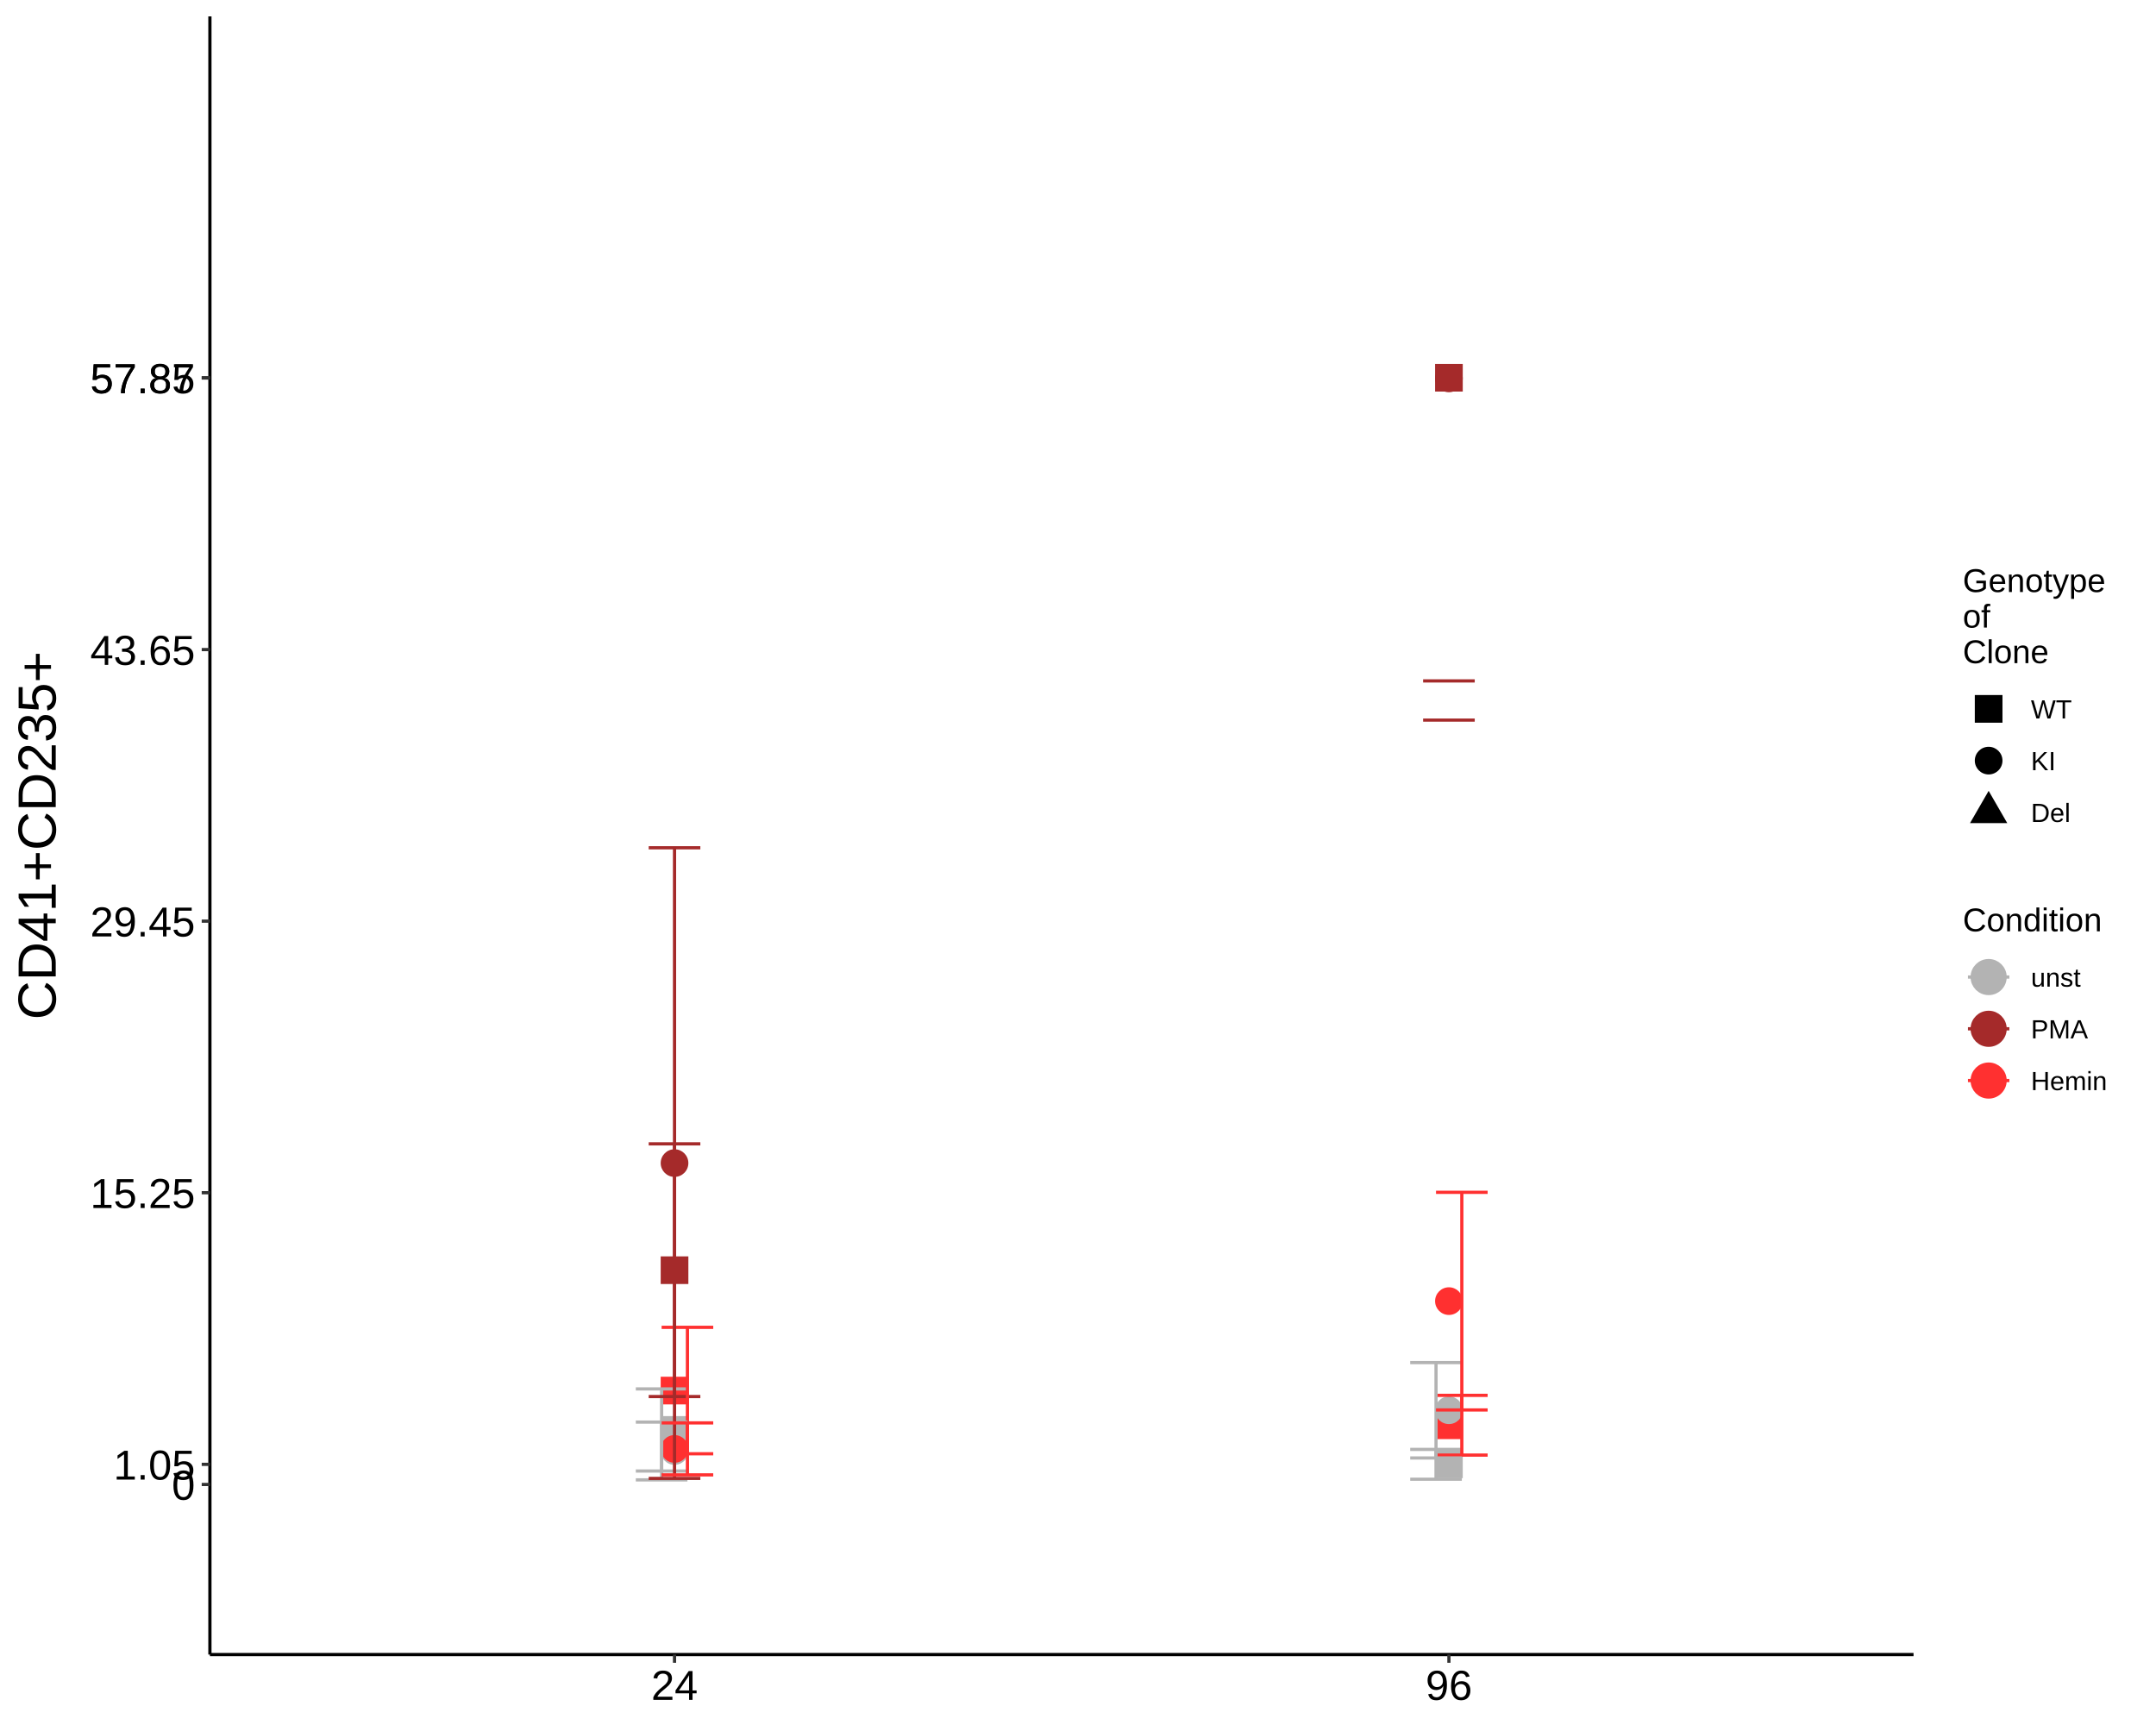
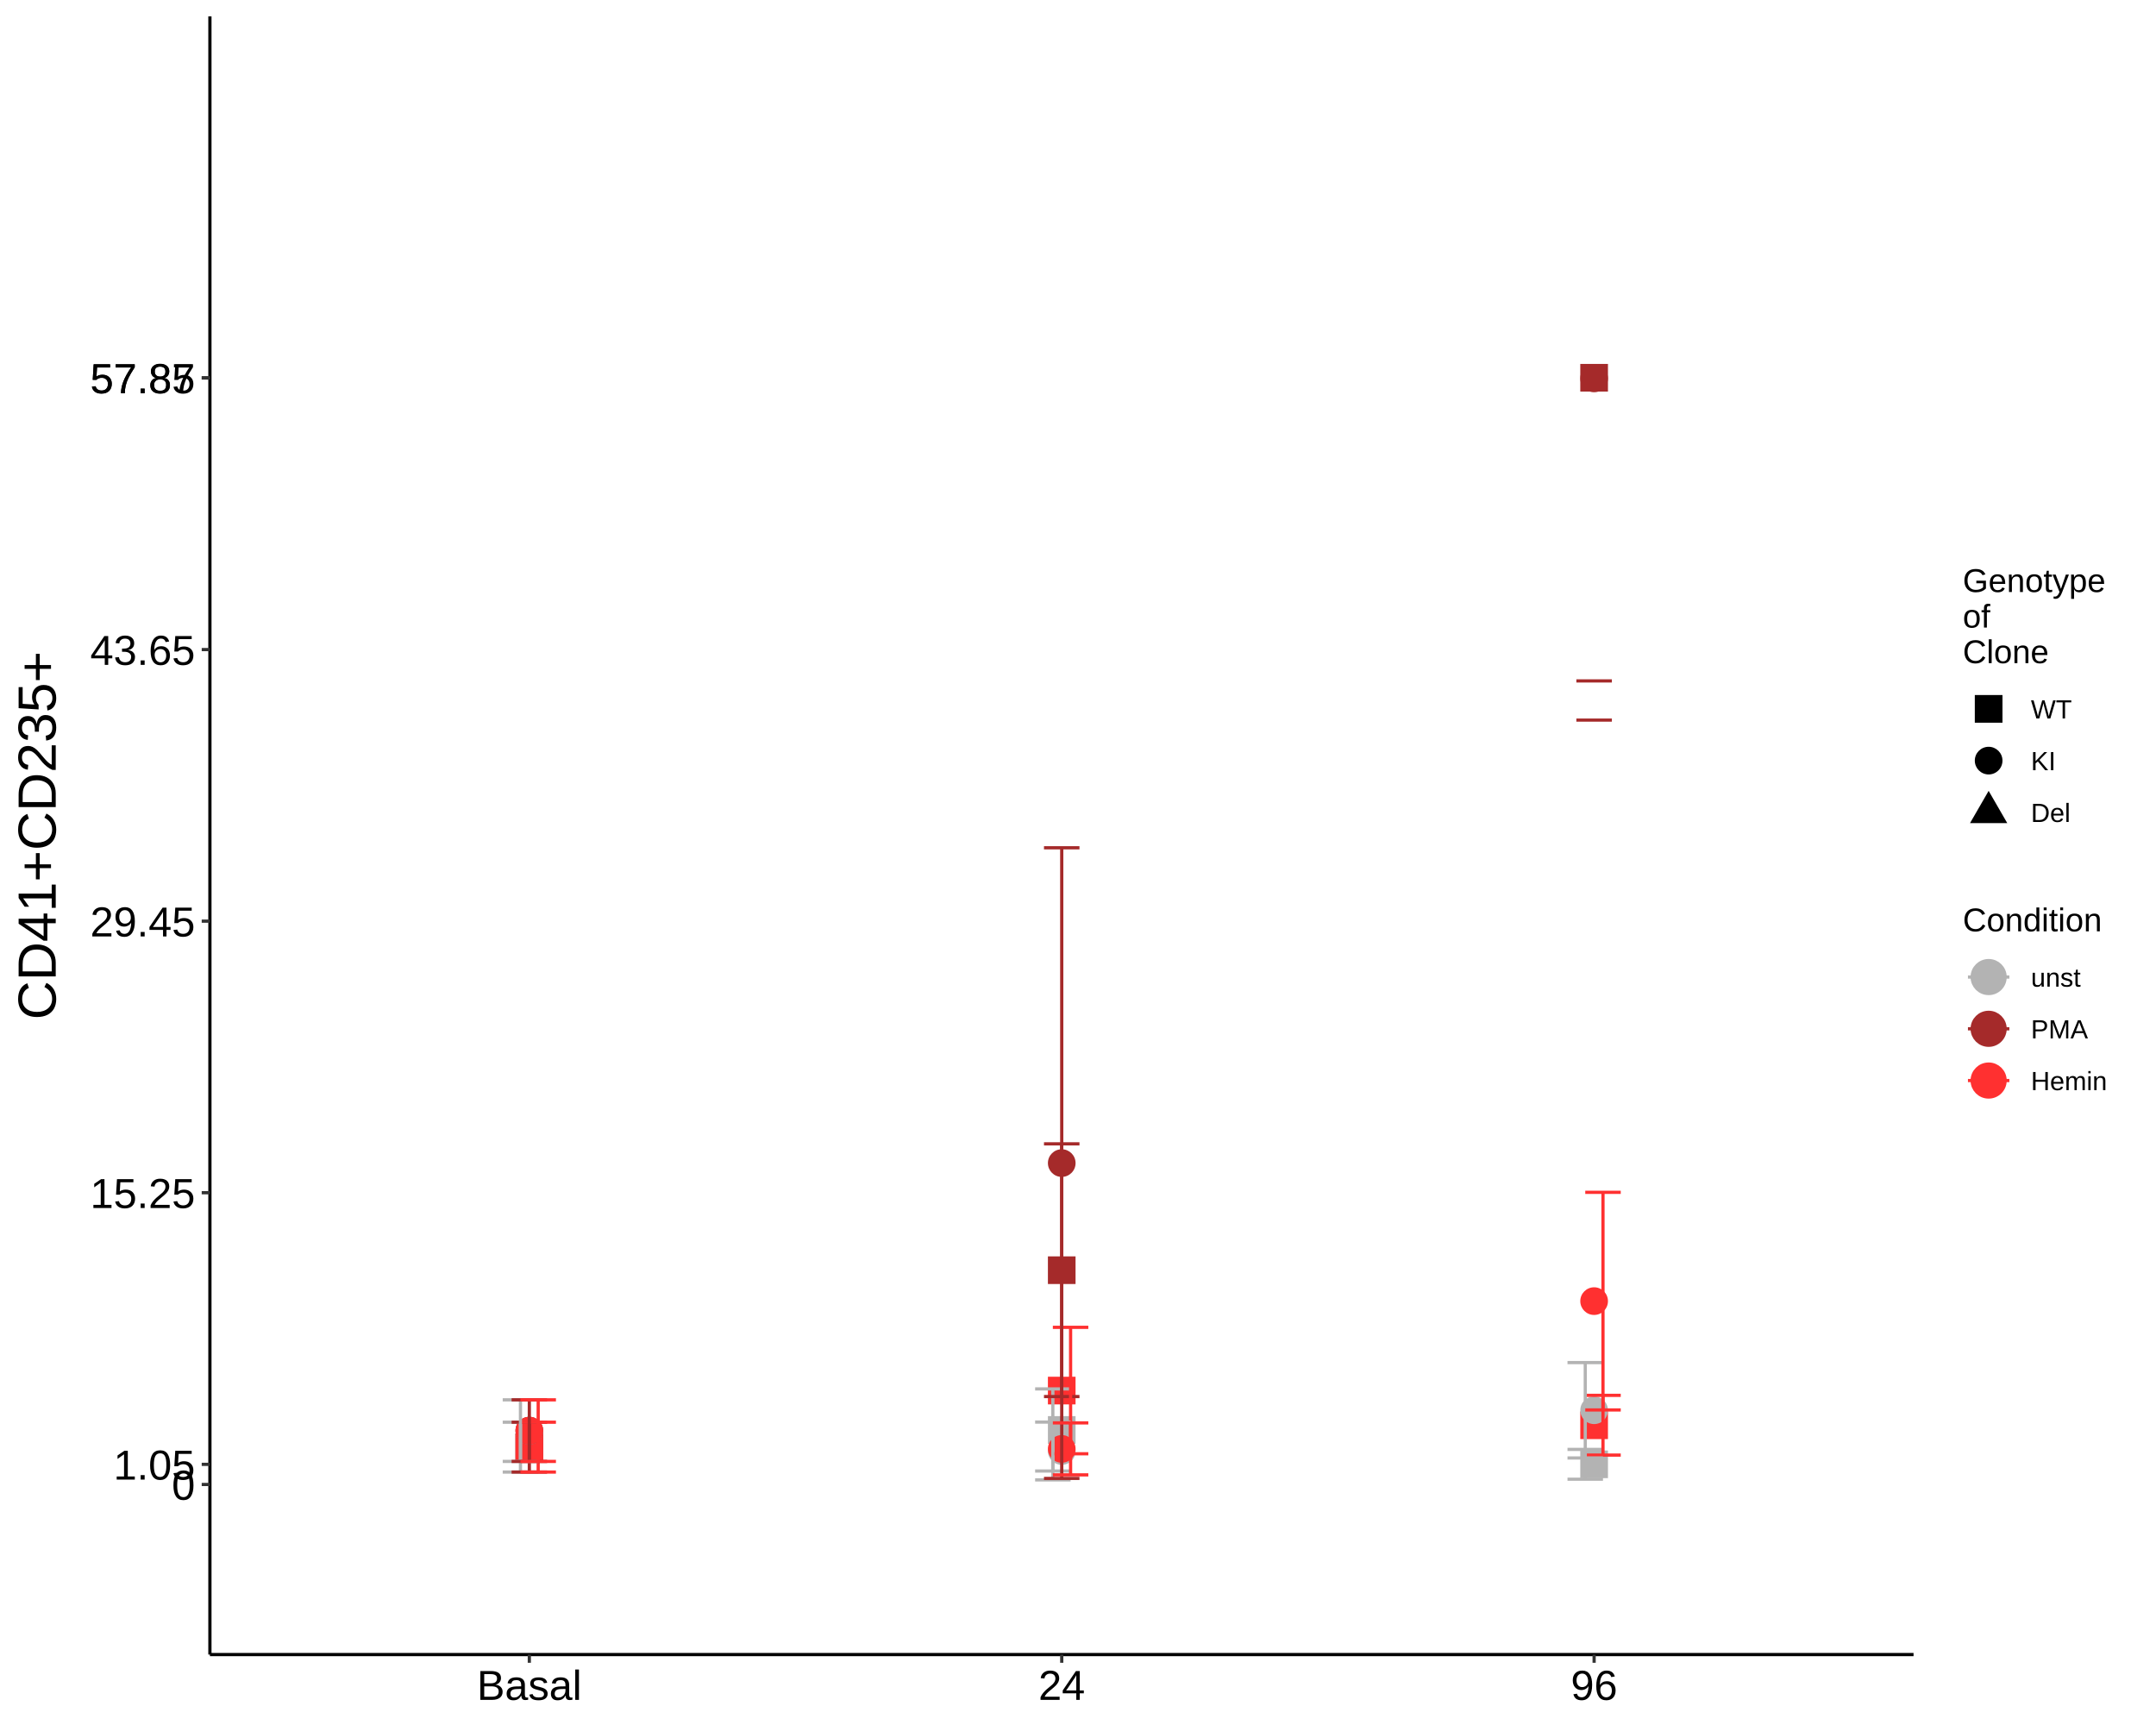
<svg xmlns="http://www.w3.org/2000/svg" class="svglite" width="720.00pt" height="576.00pt" viewBox="0 0 720.00 576.00">
  <defs>
    <style type="text/css">
    .svglite line, .svglite polyline, .svglite polygon, .svglite path, .svglite rect, .svglite circle {
      fill: none;
      stroke: #000000;
      stroke-linecap: round;
      stroke-linejoin: round;
      stroke-miterlimit: 10.00;
    }
  </style>
  </defs>
  <rect width="100%" height="100%" style="stroke: none; fill: #FFFFFF;" />
  <defs>
    <clipPath id="cpMC4wMHw3MjAuMDB8MC4wMHw1NzYuMDA=">
      <rect x="0.00" y="0.00" width="720.00" height="576.00" />
    </clipPath>
  </defs>
  <g clip-path="url(#cpMC4wMHw3MjAuMDB8MC4wMHw1NzYuMDA=)">
    <rect x="0" y="0.00" width="720.00" height="576.00" style="stroke-width: 1.07; stroke: #FFFFFF; fill: #FFFFFF;" />
  </g>
  <defs>
    <clipPath id="cpNzAuMTB8NjM5LjAzfDUuNDh8NTUyLjQ4">
      <rect x="70.10" y="5.48" width="568.94" height="547.00" />
    </clipPath>
  </defs>
  <g clip-path="url(#cpNzAuMTB8NjM5LjAzfDUuNDh8NTUyLjQ4)">
    <rect x="70.10" y="5.48" width="568.94" height="547.00" style="stroke-width: 1.07; stroke: none; fill: #FFFFFF;" />
-     <polygon points="220.64,482.10 229.88,482.10 229.88,472.86 220.64,472.86 " style="stroke-width: 2.83; stroke: none; fill: #B3B3B3;" />
-     <polygon points="479.25,493.57 488.49,493.57 488.49,484.34 479.25,484.34 " style="stroke-width: 2.83; stroke: none; fill: #B3B3B3;" />
-     <polygon points="220.64,428.75 229.88,428.75 229.88,419.52 220.64,419.52 " style="stroke-width: 2.83; stroke: none; fill: #A52A2A;" />
-     <polygon points="479.25,130.75 488.49,130.75 488.49,121.52 479.25,121.52 " style="stroke-width: 2.83; stroke: none; fill: #A52A2A;" />
-     <polygon points="220.64,468.95 229.88,468.95 229.88,459.71 220.64,459.71 " style="stroke-width: 2.83; stroke: none; fill: #FF3030;" />
-     <polygon points="479.25,480.53 488.49,480.53 488.49,471.29 479.25,471.29 " style="stroke-width: 2.83; stroke: none; fill: #FF3030;" />
-     <circle cx="225.26" cy="484.51" r="4.62" style="stroke-width: 2.83; stroke: none; fill: #B3B3B3;" />
-     <circle cx="483.87" cy="470.90" r="4.62" style="stroke-width: 2.83; stroke: none; fill: #B3B3B3;" />
-     <circle cx="225.26" cy="388.37" r="4.62" style="stroke-width: 2.83; stroke: none; fill: #A52A2A;" />
-     <circle cx="483.87" cy="126.35" r="4.62" style="stroke-width: 2.83; stroke: none; fill: #A52A2A;" />
-     <circle cx="225.26" cy="483.81" r="4.62" style="stroke-width: 2.83; stroke: none; fill: #FF3030;" />
-     <circle cx="483.87" cy="434.46" r="4.62" style="stroke-width: 2.83; stroke: none; fill: #FF3030;" />
-     <polyline points="212.33,463.77 229.57,463.77 " style="stroke-width: 1.07; stroke: #B3B3B3; stroke-linecap: butt;" />
-     <polyline points="220.95,463.77 220.95,491.19 " style="stroke-width: 1.07; stroke: #B3B3B3; stroke-linecap: butt;" />
-     <polyline points="212.33,491.19 229.57,491.19 " style="stroke-width: 1.07; stroke: #B3B3B3; stroke-linecap: butt;" />
-     <polyline points="470.94,483.98 488.18,483.98 " style="stroke-width: 1.07; stroke: #B3B3B3; stroke-linecap: butt;" />
-     <polyline points="479.56,483.98 479.56,493.93 " style="stroke-width: 1.07; stroke: #B3B3B3; stroke-linecap: butt;" />
-     <polyline points="470.94,493.93 488.18,493.93 " style="stroke-width: 1.07; stroke: #B3B3B3; stroke-linecap: butt;" />
-     <polyline points="216.64,381.95 233.88,381.95 " style="stroke-width: 1.07; stroke: #A52A2A; stroke-linecap: butt;" />
-     <polyline points="225.26,381.95 225.26,466.33 " style="stroke-width: 1.07; stroke: #A52A2A; stroke-linecap: butt;" />
-     <polyline points="216.64,466.33 233.88,466.33 " style="stroke-width: 1.07; stroke: #A52A2A; stroke-linecap: butt;" />
-     <polyline points="475.25,240.45 492.49,240.45 " style="stroke-width: 1.07; stroke: #A52A2A; stroke-linecap: butt;" />
-     <polyline points="220.95,443.22 238.19,443.22 " style="stroke-width: 1.07; stroke: #FF3030; stroke-linecap: butt;" />
-     <polyline points="229.57,443.22 229.57,485.43 " style="stroke-width: 1.07; stroke: #FF3030; stroke-linecap: butt;" />
-     <polyline points="220.95,485.43 238.19,485.43 " style="stroke-width: 1.07; stroke: #FF3030; stroke-linecap: butt;" />
-     <polyline points="479.56,465.93 496.80,465.93 " style="stroke-width: 1.07; stroke: #FF3030; stroke-linecap: butt;" />
-     <polyline points="488.18,465.93 488.18,485.88 " style="stroke-width: 1.07; stroke: #FF3030; stroke-linecap: butt;" />
-     <polyline points="479.56,485.88 496.80,485.88 " style="stroke-width: 1.07; stroke: #FF3030; stroke-linecap: butt;" />
-     <polyline points="212.33,474.86 229.57,474.86 " style="stroke-width: 1.07; stroke: #B3B3B3; stroke-linecap: butt;" />
-     <polyline points="220.95,474.86 220.95,494.15 " style="stroke-width: 1.07; stroke: #B3B3B3; stroke-linecap: butt;" />
-     <polyline points="212.33,494.15 229.57,494.15 " style="stroke-width: 1.07; stroke: #B3B3B3; stroke-linecap: butt;" />
-     <polyline points="470.94,454.98 488.18,454.98 " style="stroke-width: 1.07; stroke: #B3B3B3; stroke-linecap: butt;" />
-     <polyline points="479.56,454.98 479.56,486.83 " style="stroke-width: 1.07; stroke: #B3B3B3; stroke-linecap: butt;" />
-     <polyline points="470.94,486.83 488.18,486.83 " style="stroke-width: 1.07; stroke: #B3B3B3; stroke-linecap: butt;" />
-     <polyline points="216.64,283.09 233.88,283.09 " style="stroke-width: 1.07; stroke: #A52A2A; stroke-linecap: butt;" />
-     <polyline points="225.26,283.09 225.26,493.66 " style="stroke-width: 1.07; stroke: #A52A2A; stroke-linecap: butt;" />
-     <polyline points="216.64,493.66 233.88,493.66 " style="stroke-width: 1.07; stroke: #A52A2A; stroke-linecap: butt;" />
-     <polyline points="475.25,227.37 492.49,227.37 " style="stroke-width: 1.07; stroke: #A52A2A; stroke-linecap: butt;" />
-     <polyline points="220.95,475.13 238.19,475.13 " style="stroke-width: 1.07; stroke: #FF3030; stroke-linecap: butt;" />
-     <polyline points="229.57,475.13 229.57,492.48 " style="stroke-width: 1.07; stroke: #FF3030; stroke-linecap: butt;" />
-     <polyline points="220.95,492.48 238.19,492.48 " style="stroke-width: 1.07; stroke: #FF3030; stroke-linecap: butt;" />
-     <polyline points="479.56,398.13 496.80,398.13 " style="stroke-width: 1.07; stroke: #FF3030; stroke-linecap: butt;" />
-     <polyline points="488.18,398.13 488.18,470.80 " style="stroke-width: 1.07; stroke: #FF3030; stroke-linecap: butt;" />
-     <polyline points="479.56,470.80 496.80,470.80 " style="stroke-width: 1.07; stroke: #FF3030; stroke-linecap: butt;" />
+     <polygon points="172.15,487.84 181.39,487.84 181.39,478.60 172.15,478.60 " style="stroke-width: 2.83; stroke: none; fill: #B3B3B3;" />
+     <polygon points="349.95,482.10 359.18,482.10 359.18,472.86 349.95,472.86 " style="stroke-width: 2.83; stroke: none; fill: #B3B3B3;" />
+     <polygon points="527.74,493.57 536.98,493.57 536.98,484.34 527.74,484.34 " style="stroke-width: 2.83; stroke: none; fill: #B3B3B3;" />
+     <polygon points="172.15,487.84 181.39,487.84 181.39,478.60 172.15,478.60 " style="stroke-width: 2.83; stroke: none; fill: #A52A2A;" />
+     <polygon points="349.95,428.75 359.18,428.75 359.18,419.52 349.95,419.52 " style="stroke-width: 2.83; stroke: none; fill: #A52A2A;" />
+     <polygon points="527.74,130.75 536.98,130.75 536.98,121.52 527.74,121.52 " style="stroke-width: 2.83; stroke: none; fill: #A52A2A;" />
+     <polygon points="172.15,487.84 181.39,487.84 181.39,478.60 172.15,478.60 " style="stroke-width: 2.83; stroke: none; fill: #FF3030;" />
+     <polygon points="349.95,468.95 359.18,468.95 359.18,459.71 349.95,459.71 " style="stroke-width: 2.83; stroke: none; fill: #FF3030;" />
+     <polygon points="527.74,480.53 536.98,480.53 536.98,471.29 527.74,471.29 " style="stroke-width: 2.83; stroke: none; fill: #FF3030;" />
+     <circle cx="176.77" cy="477.71" r="4.62" style="stroke-width: 2.83; stroke: none; fill: #B3B3B3;" />
+     <circle cx="354.57" cy="484.51" r="4.62" style="stroke-width: 2.83; stroke: none; fill: #B3B3B3;" />
+     <circle cx="532.36" cy="470.90" r="4.62" style="stroke-width: 2.83; stroke: none; fill: #B3B3B3;" />
+     <circle cx="176.77" cy="477.71" r="4.62" style="stroke-width: 2.83; stroke: none; fill: #A52A2A;" />
+     <circle cx="354.57" cy="388.37" r="4.62" style="stroke-width: 2.83; stroke: none; fill: #A52A2A;" />
+     <circle cx="532.36" cy="126.35" r="4.62" style="stroke-width: 2.83; stroke: none; fill: #A52A2A;" />
+     <circle cx="176.77" cy="477.71" r="4.62" style="stroke-width: 2.83; stroke: none; fill: #FF3030;" />
+     <circle cx="354.57" cy="483.81" r="4.62" style="stroke-width: 2.83; stroke: none; fill: #FF3030;" />
+     <circle cx="532.36" cy="434.46" r="4.62" style="stroke-width: 2.83; stroke: none; fill: #FF3030;" />
+     <polyline points="167.88,474.90 179.73,474.90 " style="stroke-width: 1.07; stroke: #B3B3B3; stroke-linecap: butt;" />
+     <polyline points="173.81,474.90 173.81,491.54 " style="stroke-width: 1.07; stroke: #B3B3B3; stroke-linecap: butt;" />
+     <polyline points="167.88,491.54 179.73,491.54 " style="stroke-width: 1.07; stroke: #B3B3B3; stroke-linecap: butt;" />
+     <polyline points="345.68,463.77 357.53,463.77 " style="stroke-width: 1.07; stroke: #B3B3B3; stroke-linecap: butt;" />
+     <polyline points="351.60,463.77 351.60,491.19 " style="stroke-width: 1.07; stroke: #B3B3B3; stroke-linecap: butt;" />
+     <polyline points="345.68,491.19 357.53,491.19 " style="stroke-width: 1.07; stroke: #B3B3B3; stroke-linecap: butt;" />
+     <polyline points="523.47,483.98 535.32,483.98 " style="stroke-width: 1.07; stroke: #B3B3B3; stroke-linecap: butt;" />
+     <polyline points="529.40,483.98 529.40,493.93 " style="stroke-width: 1.07; stroke: #B3B3B3; stroke-linecap: butt;" />
+     <polyline points="523.47,493.93 535.32,493.93 " style="stroke-width: 1.07; stroke: #B3B3B3; stroke-linecap: butt;" />
+     <polyline points="170.85,474.90 182.70,474.90 " style="stroke-width: 1.07; stroke: #A52A2A; stroke-linecap: butt;" />
+     <polyline points="176.77,474.90 176.77,491.54 " style="stroke-width: 1.07; stroke: #A52A2A; stroke-linecap: butt;" />
+     <polyline points="170.85,491.54 182.70,491.54 " style="stroke-width: 1.07; stroke: #A52A2A; stroke-linecap: butt;" />
+     <polyline points="348.64,381.95 360.49,381.95 " style="stroke-width: 1.07; stroke: #A52A2A; stroke-linecap: butt;" />
+     <polyline points="354.57,381.95 354.57,466.33 " style="stroke-width: 1.07; stroke: #A52A2A; stroke-linecap: butt;" />
+     <polyline points="348.64,466.33 360.49,466.33 " style="stroke-width: 1.07; stroke: #A52A2A; stroke-linecap: butt;" />
+     <polyline points="526.43,240.45 538.29,240.45 " style="stroke-width: 1.07; stroke: #A52A2A; stroke-linecap: butt;" />
+     <polyline points="173.81,474.90 185.66,474.90 " style="stroke-width: 1.07; stroke: #FF3030; stroke-linecap: butt;" />
+     <polyline points="179.73,474.90 179.73,491.54 " style="stroke-width: 1.07; stroke: #FF3030; stroke-linecap: butt;" />
+     <polyline points="173.81,491.54 185.66,491.54 " style="stroke-width: 1.07; stroke: #FF3030; stroke-linecap: butt;" />
+     <polyline points="351.60,443.22 363.45,443.22 " style="stroke-width: 1.07; stroke: #FF3030; stroke-linecap: butt;" />
+     <polyline points="357.53,443.22 357.53,485.43 " style="stroke-width: 1.07; stroke: #FF3030; stroke-linecap: butt;" />
+     <polyline points="351.60,485.43 363.45,485.43 " style="stroke-width: 1.07; stroke: #FF3030; stroke-linecap: butt;" />
+     <polyline points="529.40,465.93 541.25,465.93 " style="stroke-width: 1.07; stroke: #FF3030; stroke-linecap: butt;" />
+     <polyline points="535.32,465.93 535.32,485.88 " style="stroke-width: 1.07; stroke: #FF3030; stroke-linecap: butt;" />
+     <polyline points="529.40,485.88 541.25,485.88 " style="stroke-width: 1.07; stroke: #FF3030; stroke-linecap: butt;" />
+     <polyline points="167.88,467.43 179.73,467.43 " style="stroke-width: 1.07; stroke: #B3B3B3; stroke-linecap: butt;" />
+     <polyline points="173.81,467.43 173.81,487.98 " style="stroke-width: 1.07; stroke: #B3B3B3; stroke-linecap: butt;" />
+     <polyline points="167.88,487.98 179.73,487.98 " style="stroke-width: 1.07; stroke: #B3B3B3; stroke-linecap: butt;" />
+     <polyline points="345.68,474.86 357.53,474.86 " style="stroke-width: 1.07; stroke: #B3B3B3; stroke-linecap: butt;" />
+     <polyline points="351.60,474.86 351.60,494.15 " style="stroke-width: 1.07; stroke: #B3B3B3; stroke-linecap: butt;" />
+     <polyline points="345.68,494.15 357.53,494.15 " style="stroke-width: 1.07; stroke: #B3B3B3; stroke-linecap: butt;" />
+     <polyline points="523.47,454.98 535.32,454.98 " style="stroke-width: 1.07; stroke: #B3B3B3; stroke-linecap: butt;" />
+     <polyline points="529.40,454.98 529.40,486.83 " style="stroke-width: 1.07; stroke: #B3B3B3; stroke-linecap: butt;" />
+     <polyline points="523.47,486.83 535.32,486.83 " style="stroke-width: 1.07; stroke: #B3B3B3; stroke-linecap: butt;" />
+     <polyline points="170.85,467.43 182.70,467.43 " style="stroke-width: 1.07; stroke: #A52A2A; stroke-linecap: butt;" />
+     <polyline points="176.77,467.43 176.77,487.98 " style="stroke-width: 1.07; stroke: #A52A2A; stroke-linecap: butt;" />
+     <polyline points="170.85,487.98 182.70,487.98 " style="stroke-width: 1.07; stroke: #A52A2A; stroke-linecap: butt;" />
+     <polyline points="348.64,283.09 360.49,283.09 " style="stroke-width: 1.07; stroke: #A52A2A; stroke-linecap: butt;" />
+     <polyline points="354.57,283.09 354.57,493.66 " style="stroke-width: 1.07; stroke: #A52A2A; stroke-linecap: butt;" />
+     <polyline points="348.64,493.66 360.49,493.66 " style="stroke-width: 1.07; stroke: #A52A2A; stroke-linecap: butt;" />
+     <polyline points="526.43,227.37 538.29,227.37 " style="stroke-width: 1.07; stroke: #A52A2A; stroke-linecap: butt;" />
+     <polyline points="173.81,467.43 185.66,467.43 " style="stroke-width: 1.07; stroke: #FF3030; stroke-linecap: butt;" />
+     <polyline points="179.73,467.43 179.73,487.98 " style="stroke-width: 1.07; stroke: #FF3030; stroke-linecap: butt;" />
+     <polyline points="173.81,487.98 185.66,487.98 " style="stroke-width: 1.07; stroke: #FF3030; stroke-linecap: butt;" />
+     <polyline points="351.60,475.13 363.45,475.13 " style="stroke-width: 1.07; stroke: #FF3030; stroke-linecap: butt;" />
+     <polyline points="357.53,475.13 357.53,492.48 " style="stroke-width: 1.07; stroke: #FF3030; stroke-linecap: butt;" />
+     <polyline points="351.60,492.48 363.45,492.48 " style="stroke-width: 1.07; stroke: #FF3030; stroke-linecap: butt;" />
+     <polyline points="529.40,398.13 541.25,398.13 " style="stroke-width: 1.07; stroke: #FF3030; stroke-linecap: butt;" />
+     <polyline points="535.32,398.13 535.32,470.80 " style="stroke-width: 1.07; stroke: #FF3030; stroke-linecap: butt;" />
+     <polyline points="529.40,470.80 541.25,470.80 " style="stroke-width: 1.07; stroke: #FF3030; stroke-linecap: butt;" />
  </g>
  <g clip-path="url(#cpMC4wMHw3MjAuMDB8MC4wMHw1NzYuMDA=)">
    <polyline points="70.10,552.48 70.10,5.48 " style="stroke-width: 1.07; stroke-linecap: butt;" />
    <text x="65.16" y="500.78" text-anchor="end" style="font-size: 14.00px; font-family: Arimo;" textLength="8.91px" lengthAdjust="spacingAndGlyphs">0</text>
    <text x="65.16" y="494.06" text-anchor="end" style="font-size: 14.00px; font-family: Arimo;" textLength="31.17px" lengthAdjust="spacingAndGlyphs">1.05</text>
    <text x="65.16" y="403.37" text-anchor="end" style="font-size: 14.00px; font-family: Arimo;" textLength="40.08px" lengthAdjust="spacingAndGlyphs">15.25</text>
    <text x="65.16" y="312.69" text-anchor="end" style="font-size: 14.00px; font-family: Arimo;" textLength="40.08px" lengthAdjust="spacingAndGlyphs">29.45</text>
    <text x="65.16" y="222.01" text-anchor="end" style="font-size: 14.00px; font-family: Arimo;" textLength="40.08px" lengthAdjust="spacingAndGlyphs">43.65</text>
    <text x="65.16" y="131.32" text-anchor="end" style="font-size: 14.00px; font-family: Arimo;" textLength="40.08px" lengthAdjust="spacingAndGlyphs">57.85</text>
    <text x="65.16" y="131.24" text-anchor="end" style="font-size: 14.00px; font-family: Arimo;" textLength="40.08px" lengthAdjust="spacingAndGlyphs">57.87</text>
    <polyline points="67.36,495.68 70.10,495.68 " style="stroke-width: 1.07; stroke: #333333; stroke-linecap: butt;" />
    <polyline points="67.36,488.96 70.10,488.96 " style="stroke-width: 1.07; stroke: #333333; stroke-linecap: butt;" />
    <polyline points="67.36,398.27 70.10,398.27 " style="stroke-width: 1.07; stroke: #333333; stroke-linecap: butt;" />
    <polyline points="67.36,307.59 70.10,307.59 " style="stroke-width: 1.07; stroke: #333333; stroke-linecap: butt;" />
    <polyline points="67.36,216.90 70.10,216.90 " style="stroke-width: 1.07; stroke: #333333; stroke-linecap: butt;" />
    <polyline points="67.36,126.22 70.10,126.22 " style="stroke-width: 1.07; stroke: #333333; stroke-linecap: butt;" />
    <polyline points="67.36,126.14 70.10,126.14 " style="stroke-width: 1.07; stroke: #333333; stroke-linecap: butt;" />
    <polyline points="70.10,552.48 639.03,552.48 " style="stroke-width: 1.07; stroke-linecap: butt;" />
-     <polyline points="225.26,555.22 225.26,552.48 " style="stroke-width: 1.07; stroke: #333333; stroke-linecap: butt;" />
-     <polyline points="483.87,555.22 483.87,552.48 " style="stroke-width: 1.07; stroke: #333333; stroke-linecap: butt;" />
-     <text x="225.26" y="567.61" text-anchor="middle" style="font-size: 14.00px; font-family: Arimo;" textLength="17.81px" lengthAdjust="spacingAndGlyphs">24</text>
-     <text x="483.87" y="567.61" text-anchor="middle" style="font-size: 14.00px; font-family: Arimo;" textLength="17.81px" lengthAdjust="spacingAndGlyphs">96</text>
+     <polyline points="176.77,555.22 176.77,552.48 " style="stroke-width: 1.07; stroke: #333333; stroke-linecap: butt;" />
+     <polyline points="354.57,555.22 354.57,552.48 " style="stroke-width: 1.07; stroke: #333333; stroke-linecap: butt;" />
+     <polyline points="532.36,555.22 532.36,552.48 " style="stroke-width: 1.07; stroke: #333333; stroke-linecap: butt;" />
+     <text x="176.77" y="567.61" text-anchor="middle" style="font-size: 14.00px; font-family: Arimo;" textLength="37.94px" lengthAdjust="spacingAndGlyphs">Basal</text>
+     <text x="354.57" y="567.61" text-anchor="middle" style="font-size: 14.00px; font-family: Arimo;" textLength="17.81px" lengthAdjust="spacingAndGlyphs">24</text>
+     <text x="532.36" y="567.61" text-anchor="middle" style="font-size: 14.00px; font-family: Arimo;" textLength="17.81px" lengthAdjust="spacingAndGlyphs">96</text>
    <text transform="translate(18.61,278.98) rotate(-90)" text-anchor="middle" style="font-size: 18.00px; font-family: Arimo;" textLength="140.31px" lengthAdjust="spacingAndGlyphs">CD41+CD235+</text>
    <rect x="649.99" y="183.03" width="64.53" height="102.35" style="stroke-width: 1.07; stroke: none; fill: #FFFFFF;" />
    <text x="655.47" y="197.68" style="font-size: 11.00px; font-family: Arimo;" textLength="53.57px" lengthAdjust="spacingAndGlyphs">Genotype</text>
    <text x="655.47" y="209.56" style="font-size: 11.00px; font-family: Arimo;" textLength="10.61px" lengthAdjust="spacingAndGlyphs">of</text>
    <text x="655.47" y="221.44" style="font-size: 11.00px; font-family: Arimo;" textLength="31.21px" lengthAdjust="spacingAndGlyphs">Clone</text>
    <polygon points="659.49,241.32 668.73,241.32 668.73,232.08 659.49,232.08 " style="stroke-width: 2.83; stroke: none; fill: #000000;" />
    <circle cx="664.11" cy="253.98" r="4.62" style="stroke-width: 2.83; stroke: none; fill: #000000;" />
    <polygon points="664.11,264.08 670.33,274.85 657.89,274.85 " style="stroke-width: 2.83; stroke: none; fill: #000000;" />
    <text x="678.23" y="239.91" style="font-size: 8.80px; font-family: Arimo;" textLength="14.07px" lengthAdjust="spacingAndGlyphs">WT</text>
    <text x="678.23" y="257.19" style="font-size: 8.80px; font-family: Arimo;" textLength="8.36px" lengthAdjust="spacingAndGlyphs">KI</text>
    <text x="678.23" y="274.47" style="font-size: 8.80px; font-family: Arimo;" textLength="14.64px" lengthAdjust="spacingAndGlyphs">Del</text>
    <rect x="649.99" y="296.34" width="63.46" height="78.59" style="stroke-width: 1.07; stroke: none; fill: #FFFFFF;" />
    <text x="655.47" y="310.98" style="font-size: 11.00px; font-family: Arimo;" textLength="52.50px" lengthAdjust="spacingAndGlyphs">Condition</text>
    <circle cx="664.11" cy="326.25" r="4.62" style="stroke-width: 2.83; stroke: #B3B3B3; fill: #B3B3B3;" />
    <line x1="657.20" y1="326.25" x2="671.03" y2="326.25" style="stroke-width: 1.07; stroke: #B3B3B3; stroke-linecap: butt;" />
    <circle cx="664.11" cy="343.53" r="4.62" style="stroke-width: 2.83; stroke: #A52A2A; fill: #A52A2A;" />
    <line x1="657.20" y1="343.53" x2="671.03" y2="343.53" style="stroke-width: 1.07; stroke: #A52A2A; stroke-linecap: butt;" />
    <circle cx="664.11" cy="360.81" r="4.62" style="stroke-width: 2.83; stroke: #FF3030; fill: #FF3030;" />
    <line x1="657.20" y1="360.81" x2="671.03" y2="360.81" style="stroke-width: 1.07; stroke: #FF3030; stroke-linecap: butt;" />
    <text x="678.23" y="329.46" style="font-size: 8.80px; font-family: Arimo;" textLength="19.18px" lengthAdjust="spacingAndGlyphs">unst</text>
    <text x="678.23" y="346.74" style="font-size: 8.80px; font-family: Arimo;" textLength="18.91px" lengthAdjust="spacingAndGlyphs">PMA</text>
    <text x="678.23" y="364.02" style="font-size: 8.80px; font-family: Arimo;" textLength="28.62px" lengthAdjust="spacingAndGlyphs">Hemin</text>
  </g>
</svg>
